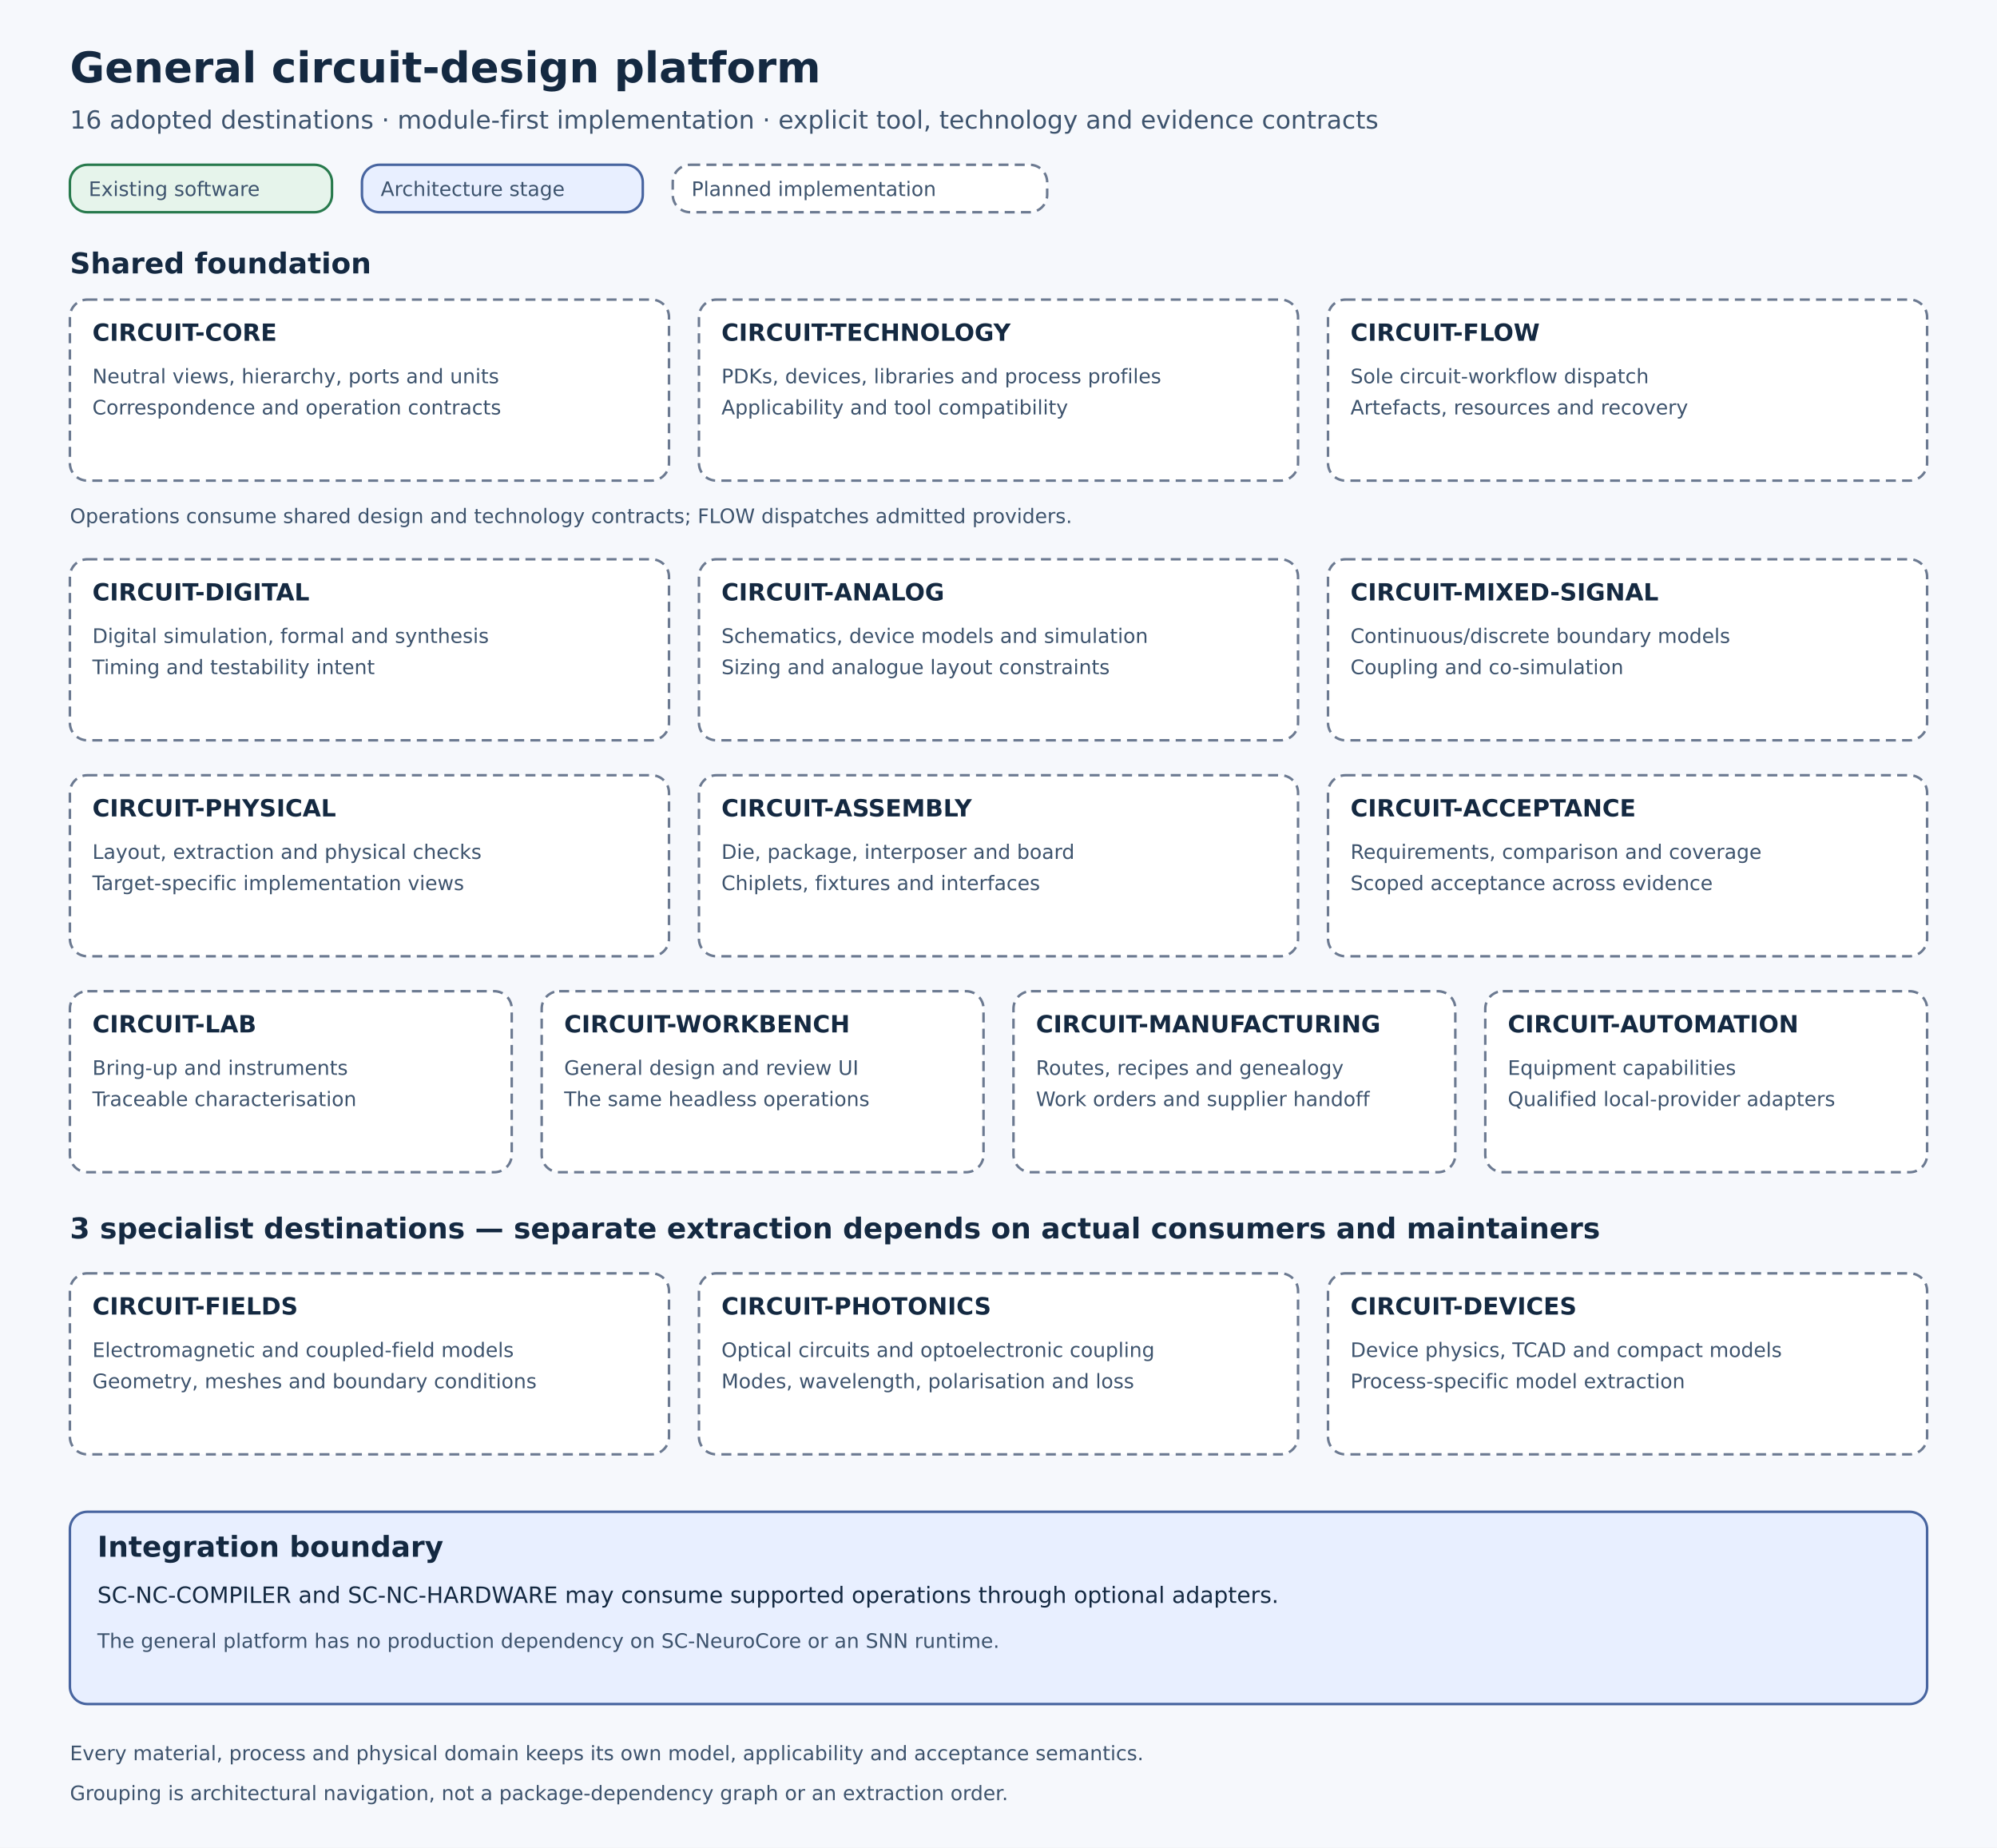
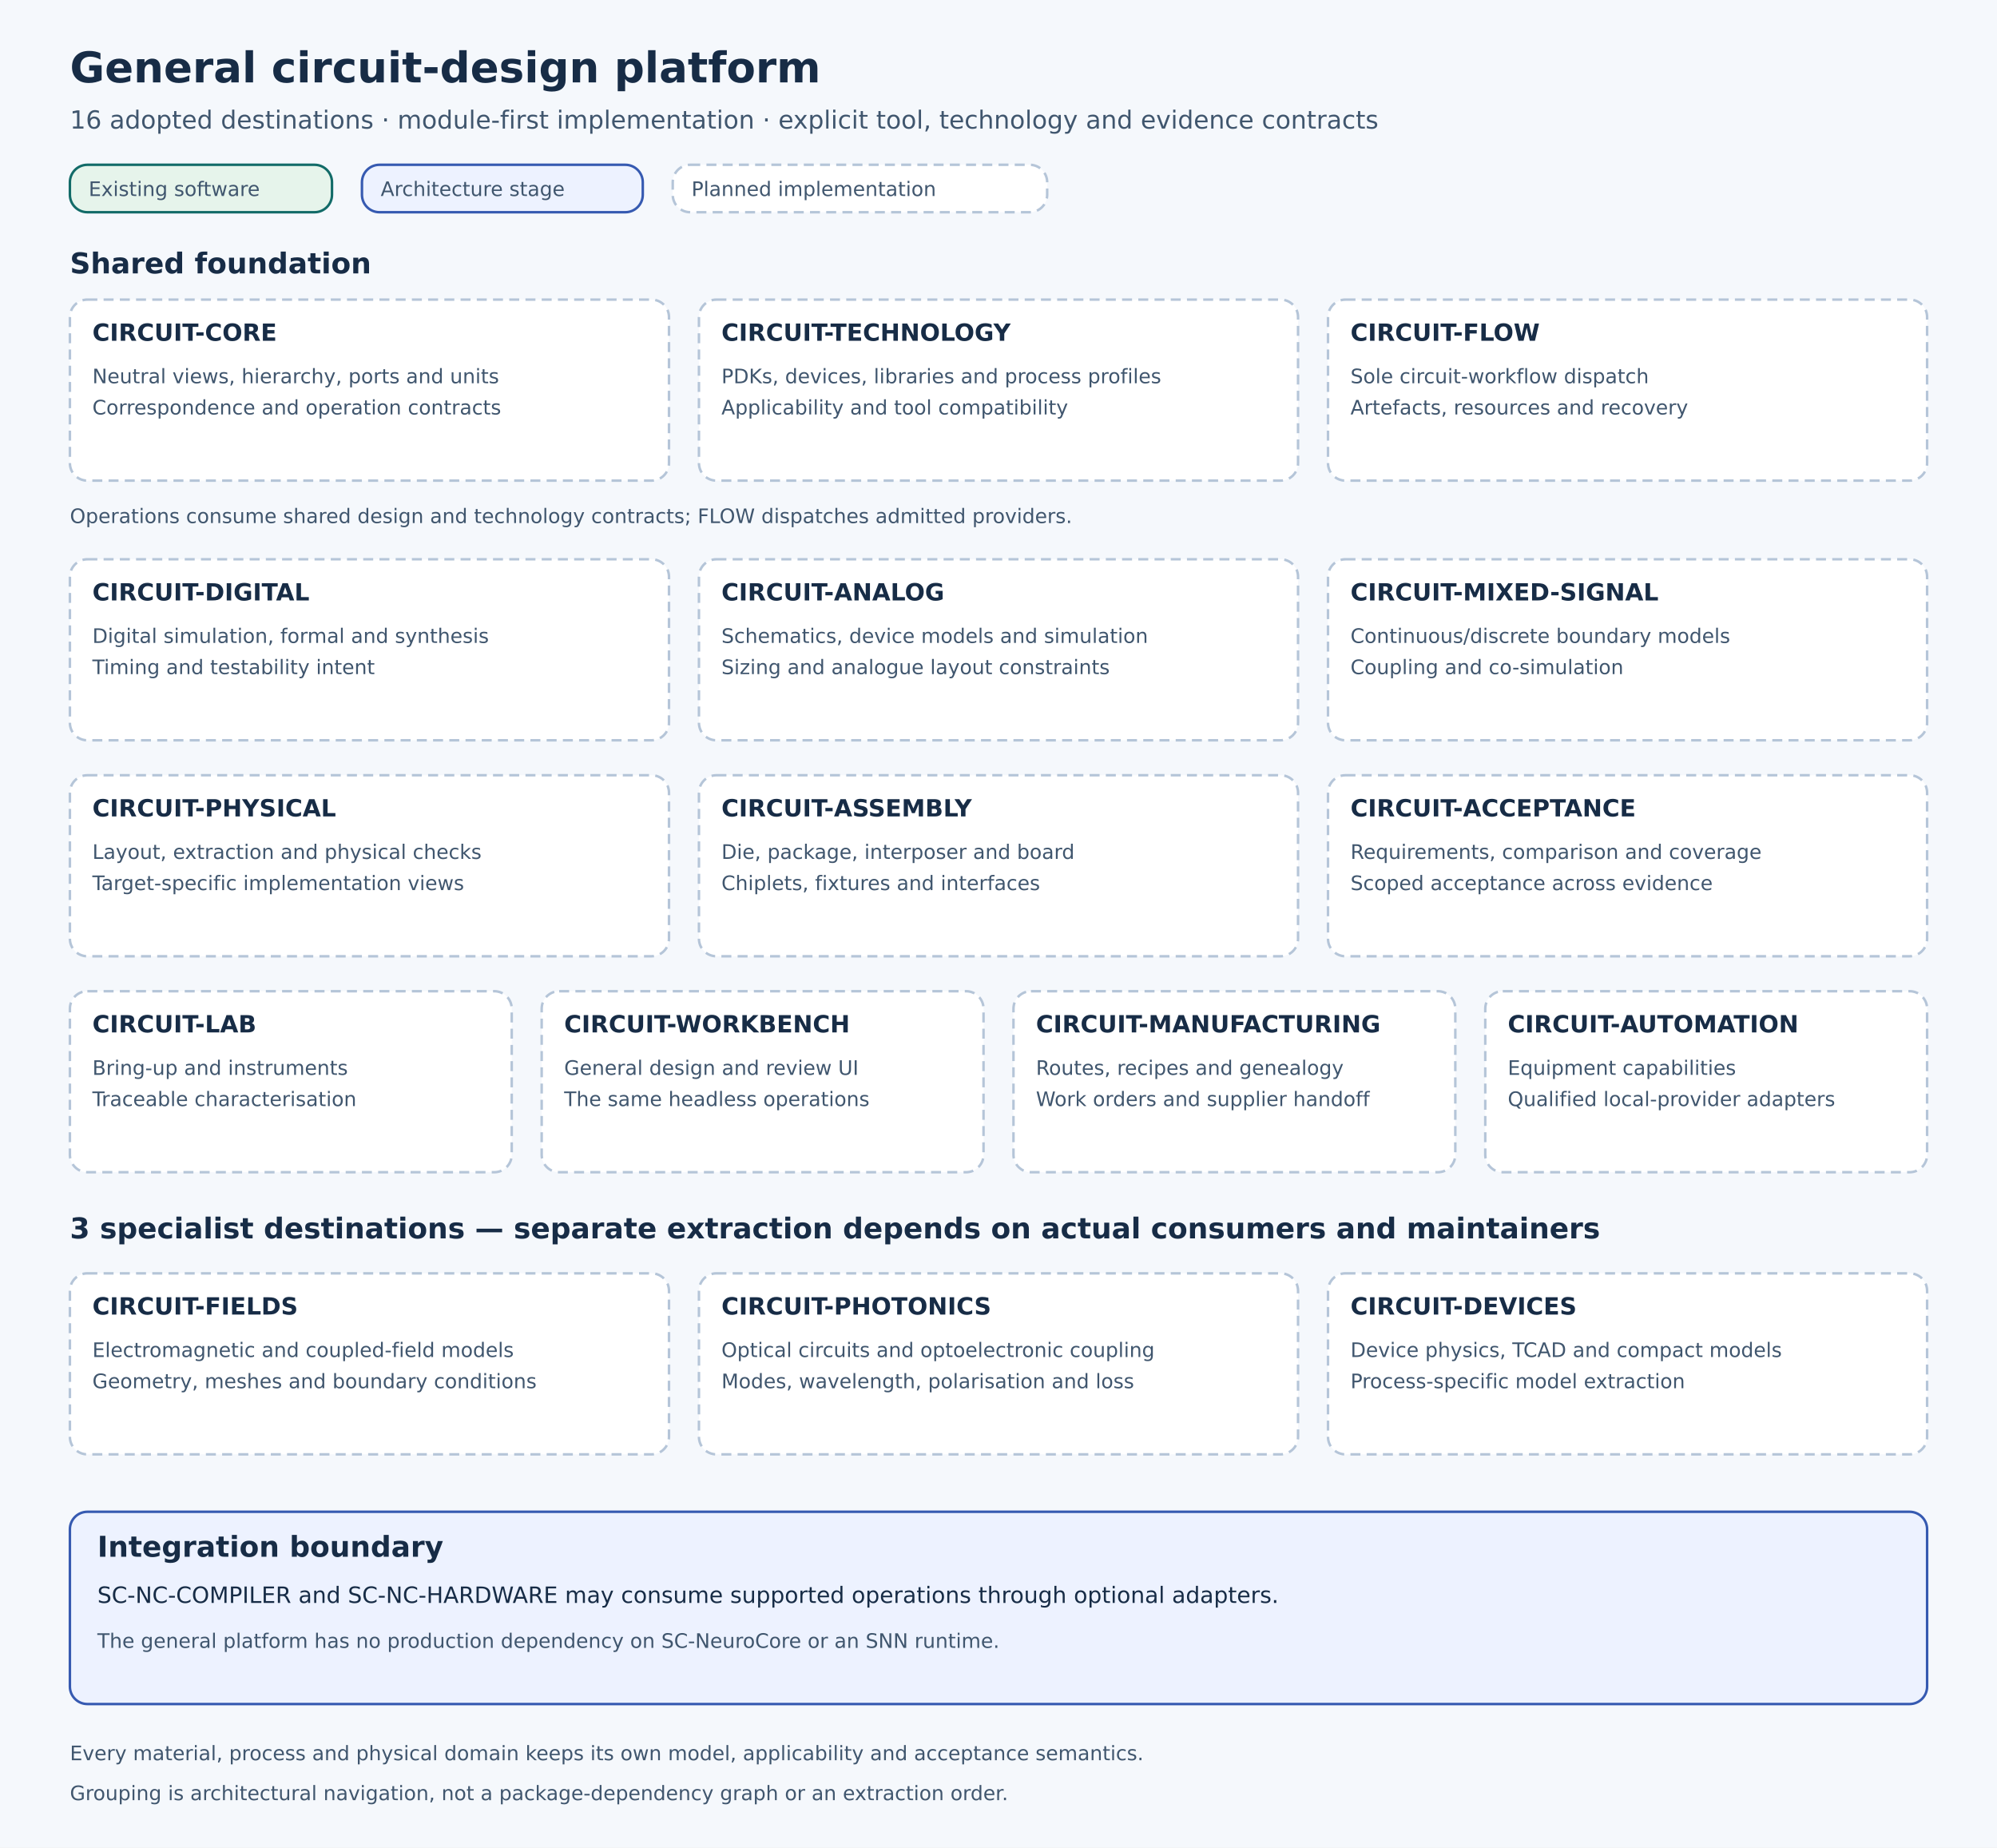
<svg xmlns="http://www.w3.org/2000/svg" width="1600" height="1480" viewBox="0 0 1600 1480" role="img" aria-labelledby="title desc">
  <defs>
    <marker id="arrow" markerWidth="10" markerHeight="10" refX="8" refY="4" orient="auto">
-       <path d="M0 0L8 4L0 8Z" fill="#526782" />
+       <path d="M0 0L8 4L0 8Z" fill="#40566e" />
    </marker>
  </defs>
-   <style>text{font-family:DejaVu Sans,Arial,sans-serif;fill:#142941}.title{font-size:34px;font-weight:700}.sub{font-size:20px;fill:#3d536d}.heading{font-size:23px;font-weight:700}.name{font-size:19px;font-weight:700}.body{font-size:18px}.small{font-size:16px;fill:#3d536d}.tag{font-size:14px;font-weight:700;letter-spacing:1px}.exists{fill:#e6f4eb;stroke:#287a4d;stroke-width:2}.architecture{fill:#e8efff;stroke:#4865a0;stroke-width:2}.planned{fill:#fff;stroke:#6c7a91;stroke-width:2;stroke-dasharray:8 5}.note{fill:#edf1f7;stroke:#9aa8bc;stroke-width:1.5}.link{fill:none;stroke:#526782;stroke-width:2.5}</style>
-   <rect width="1600" height="1480" fill="#f6f8fc" />
+   <style>text{font-family:DejaVu Sans,Arial,sans-serif;fill:#172c46}.title{font-size:34px;font-weight:700}.sub{font-size:20px;fill:#40566e}.heading{font-size:23px;font-weight:700}.name{font-size:19px;font-weight:700}.body{font-size:18px}.small{font-size:16px;fill:#40566e}.tag{font-size:14px;font-weight:700;letter-spacing:1px}.exists{fill:#e6f4eb;stroke:#126b68;stroke-width:2}.architecture{fill:#edf2ff;stroke:#365ab1;stroke-width:2}.planned{fill:#fff;stroke:#b5c5d8;stroke-width:2;stroke-dasharray:8 5}.note{fill:#e9eef5;stroke:#b5c5d8;stroke-width:1.5}.link{fill:none;stroke:#40566e;stroke-width:2.5}</style>
+   <rect width="1600" height="1480" fill="#f5f8fc" />
  <text x="56" y="66" class="title">General circuit-design platform</text>
  <text x="56" y="103" class="sub">16 adopted destinations · module-first implementation · explicit tool, technology and evidence contracts</text>
  <rect x="56" y="132" width="210" height="38" rx="14" class="exists" />
  <text x="71" y="157" class="small">Existing software</text>
  <rect x="290" y="132" width="225" height="38" rx="14" class="architecture" />
  <text x="305" y="157" class="small">Architecture stage</text>
  <rect x="539" y="132" width="300" height="38" rx="14" class="planned" />
  <text x="554" y="157" class="small">Planned implementation</text>
  <text x="56" y="219" class="heading">Shared foundation</text>
  <rect x="56" y="240" width="480" height="145" rx="14" class="planned" />
  <text x="74" y="273" class="name">CIRCUIT-CORE</text>
  <text x="74" y="307" class="small">Neutral views, hierarchy, ports and units</text>
  <text x="74" y="332" class="small">Correspondence and operation contracts</text>
  <rect x="560" y="240" width="480" height="145" rx="14" class="planned" />
  <text x="578" y="273" class="name">CIRCUIT-TECHNOLOGY</text>
  <text x="578" y="307" class="small">PDKs, devices, libraries and process profiles</text>
  <text x="578" y="332" class="small">Applicability and tool compatibility</text>
  <rect x="1064" y="240" width="480" height="145" rx="14" class="planned" />
  <text x="1082" y="273" class="name">CIRCUIT-FLOW</text>
  <text x="1082" y="307" class="small">Sole circuit-workflow dispatch</text>
  <text x="1082" y="332" class="small">Artefacts, resources and recovery</text>
  <text x="56" y="419" class="small">Operations consume shared design and technology contracts; FLOW dispatches admitted providers.</text>
  <rect x="56" y="448" width="480" height="145" rx="14" class="planned" />
  <text x="74" y="481" class="name">CIRCUIT-DIGITAL</text>
  <text x="74" y="515" class="small">Digital simulation, formal and synthesis</text>
  <text x="74" y="540" class="small">Timing and testability intent</text>
  <rect x="560" y="448" width="480" height="145" rx="14" class="planned" />
  <text x="578" y="481" class="name">CIRCUIT-ANALOG</text>
  <text x="578" y="515" class="small">Schematics, device models and simulation</text>
  <text x="578" y="540" class="small">Sizing and analogue layout constraints</text>
  <rect x="1064" y="448" width="480" height="145" rx="14" class="planned" />
  <text x="1082" y="481" class="name">CIRCUIT-MIXED-SIGNAL</text>
  <text x="1082" y="515" class="small">Continuous/discrete boundary models</text>
  <text x="1082" y="540" class="small">Coupling and co-simulation</text>
  <rect x="56" y="621" width="480" height="145" rx="14" class="planned" />
  <text x="74" y="654" class="name">CIRCUIT-PHYSICAL</text>
  <text x="74" y="688" class="small">Layout, extraction and physical checks</text>
  <text x="74" y="713" class="small">Target-specific implementation views</text>
  <rect x="560" y="621" width="480" height="145" rx="14" class="planned" />
  <text x="578" y="654" class="name">CIRCUIT-ASSEMBLY</text>
  <text x="578" y="688" class="small">Die, package, interposer and board</text>
  <text x="578" y="713" class="small">Chiplets, fixtures and interfaces</text>
  <rect x="1064" y="621" width="480" height="145" rx="14" class="planned" />
  <text x="1082" y="654" class="name">CIRCUIT-ACCEPTANCE</text>
  <text x="1082" y="688" class="small">Requirements, comparison and coverage</text>
  <text x="1082" y="713" class="small">Scoped acceptance across evidence</text>
  <rect x="56" y="794" width="354" height="145" rx="14" class="planned" />
  <text x="74" y="827" class="name">CIRCUIT-LAB</text>
  <text x="74" y="861" class="small">Bring-up and instruments</text>
  <text x="74" y="886" class="small">Traceable characterisation</text>
  <rect x="434" y="794" width="354" height="145" rx="14" class="planned" />
  <text x="452" y="827" class="name">CIRCUIT-WORKBENCH</text>
  <text x="452" y="861" class="small">General design and review UI</text>
  <text x="452" y="886" class="small">The same headless operations</text>
  <rect x="812" y="794" width="354" height="145" rx="14" class="planned" />
  <text x="830" y="827" class="name">CIRCUIT-MANUFACTURING</text>
  <text x="830" y="861" class="small">Routes, recipes and genealogy</text>
  <text x="830" y="886" class="small">Work orders and supplier handoff</text>
  <rect x="1190" y="794" width="354" height="145" rx="14" class="planned" />
  <text x="1208" y="827" class="name">CIRCUIT-AUTOMATION</text>
  <text x="1208" y="861" class="small">Equipment capabilities</text>
  <text x="1208" y="886" class="small">Qualified local-provider adapters</text>
  <text x="56" y="992" class="heading">3 specialist destinations — separate extraction depends on actual consumers and maintainers</text>
  <rect x="56" y="1020" width="480" height="145" rx="14" class="planned" />
  <text x="74" y="1053" class="name">CIRCUIT-FIELDS</text>
  <text x="74" y="1087" class="small">Electromagnetic and coupled-field models</text>
  <text x="74" y="1112" class="small">Geometry, meshes and boundary conditions</text>
  <rect x="560" y="1020" width="480" height="145" rx="14" class="planned" />
  <text x="578" y="1053" class="name">CIRCUIT-PHOTONICS</text>
  <text x="578" y="1087" class="small">Optical circuits and optoelectronic coupling</text>
  <text x="578" y="1112" class="small">Modes, wavelength, polarisation and loss</text>
  <rect x="1064" y="1020" width="480" height="145" rx="14" class="planned" />
  <text x="1082" y="1053" class="name">CIRCUIT-DEVICES</text>
  <text x="1082" y="1087" class="small">Device physics, TCAD and compact models</text>
  <text x="1082" y="1112" class="small">Process-specific model extraction</text>
  <rect x="56" y="1211" width="1488" height="154" rx="14" class="architecture" />
  <text x="78" y="1247" class="heading">Integration boundary</text>
  <text x="78" y="1284" class="body">SC-NC-COMPILER and SC-NC-HARDWARE may consume supported operations through optional adapters.</text>
  <text x="78" y="1320" class="small">The general platform has no production dependency on SC-NeuroCore or an SNN runtime.</text>
  <text x="56" y="1410" class="small">Every material, process and physical domain keeps its own model, applicability and acceptance semantics.</text>
  <text x="56" y="1442" class="small">Grouping is architectural navigation, not a package-dependency graph or an extraction order.</text>
</svg>
